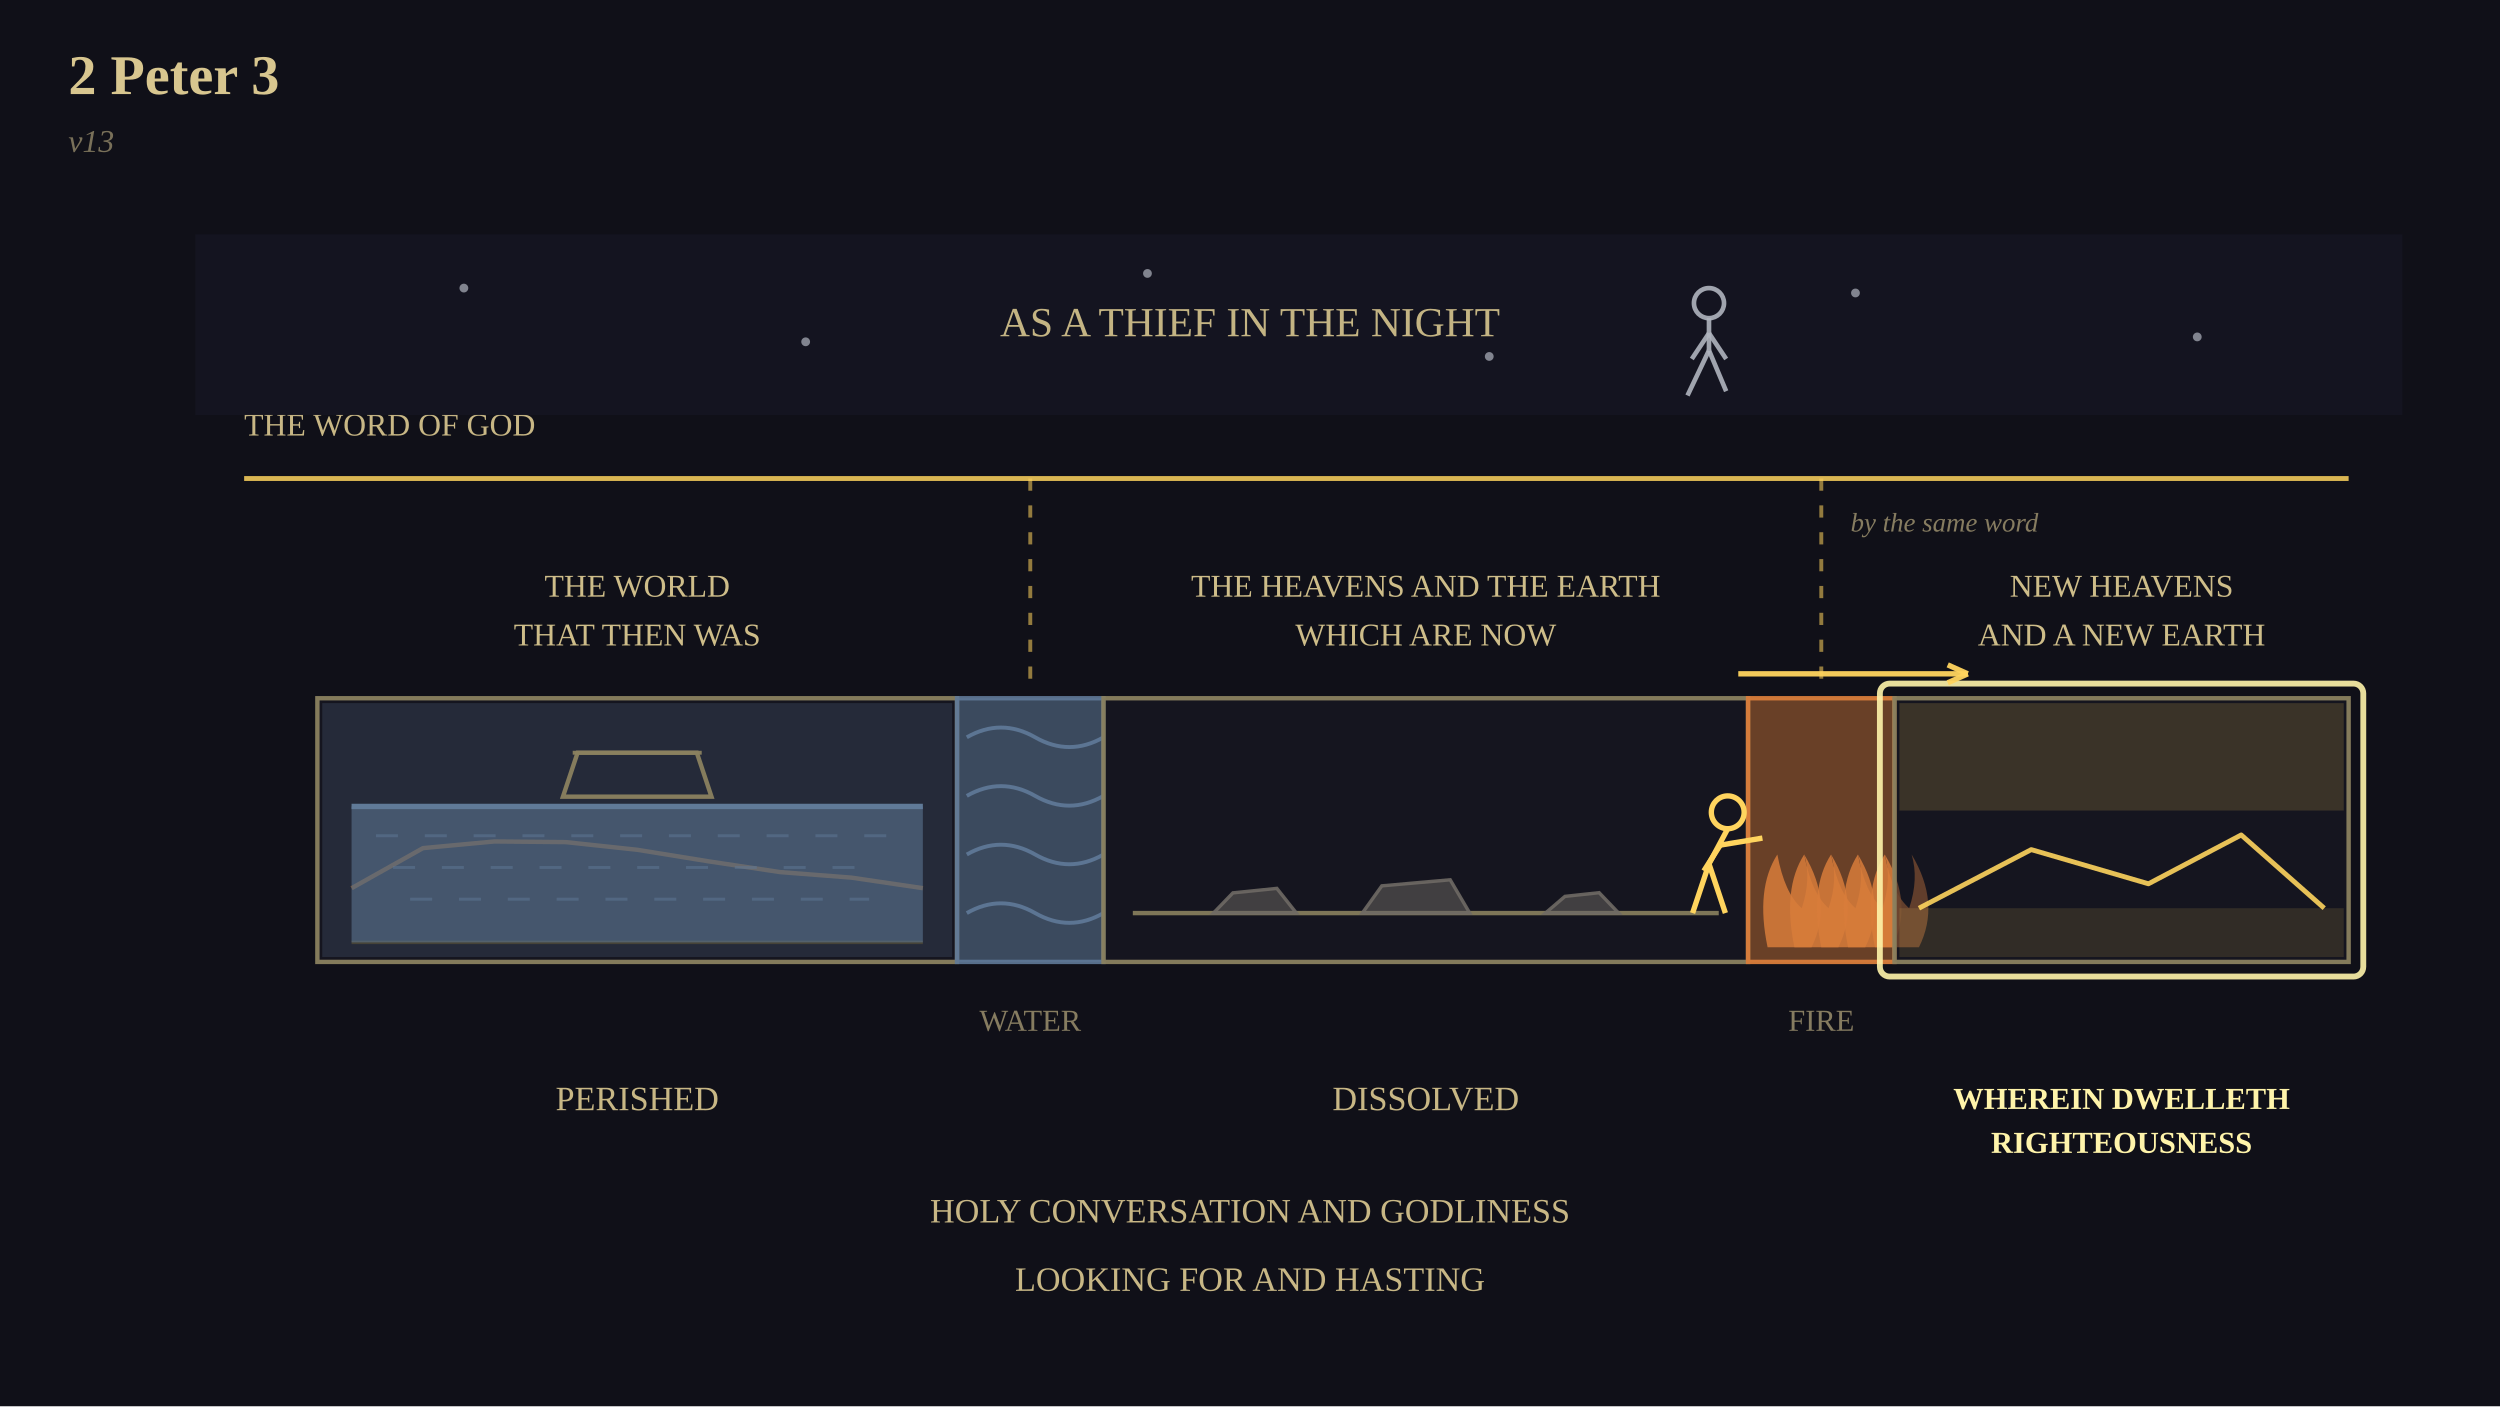
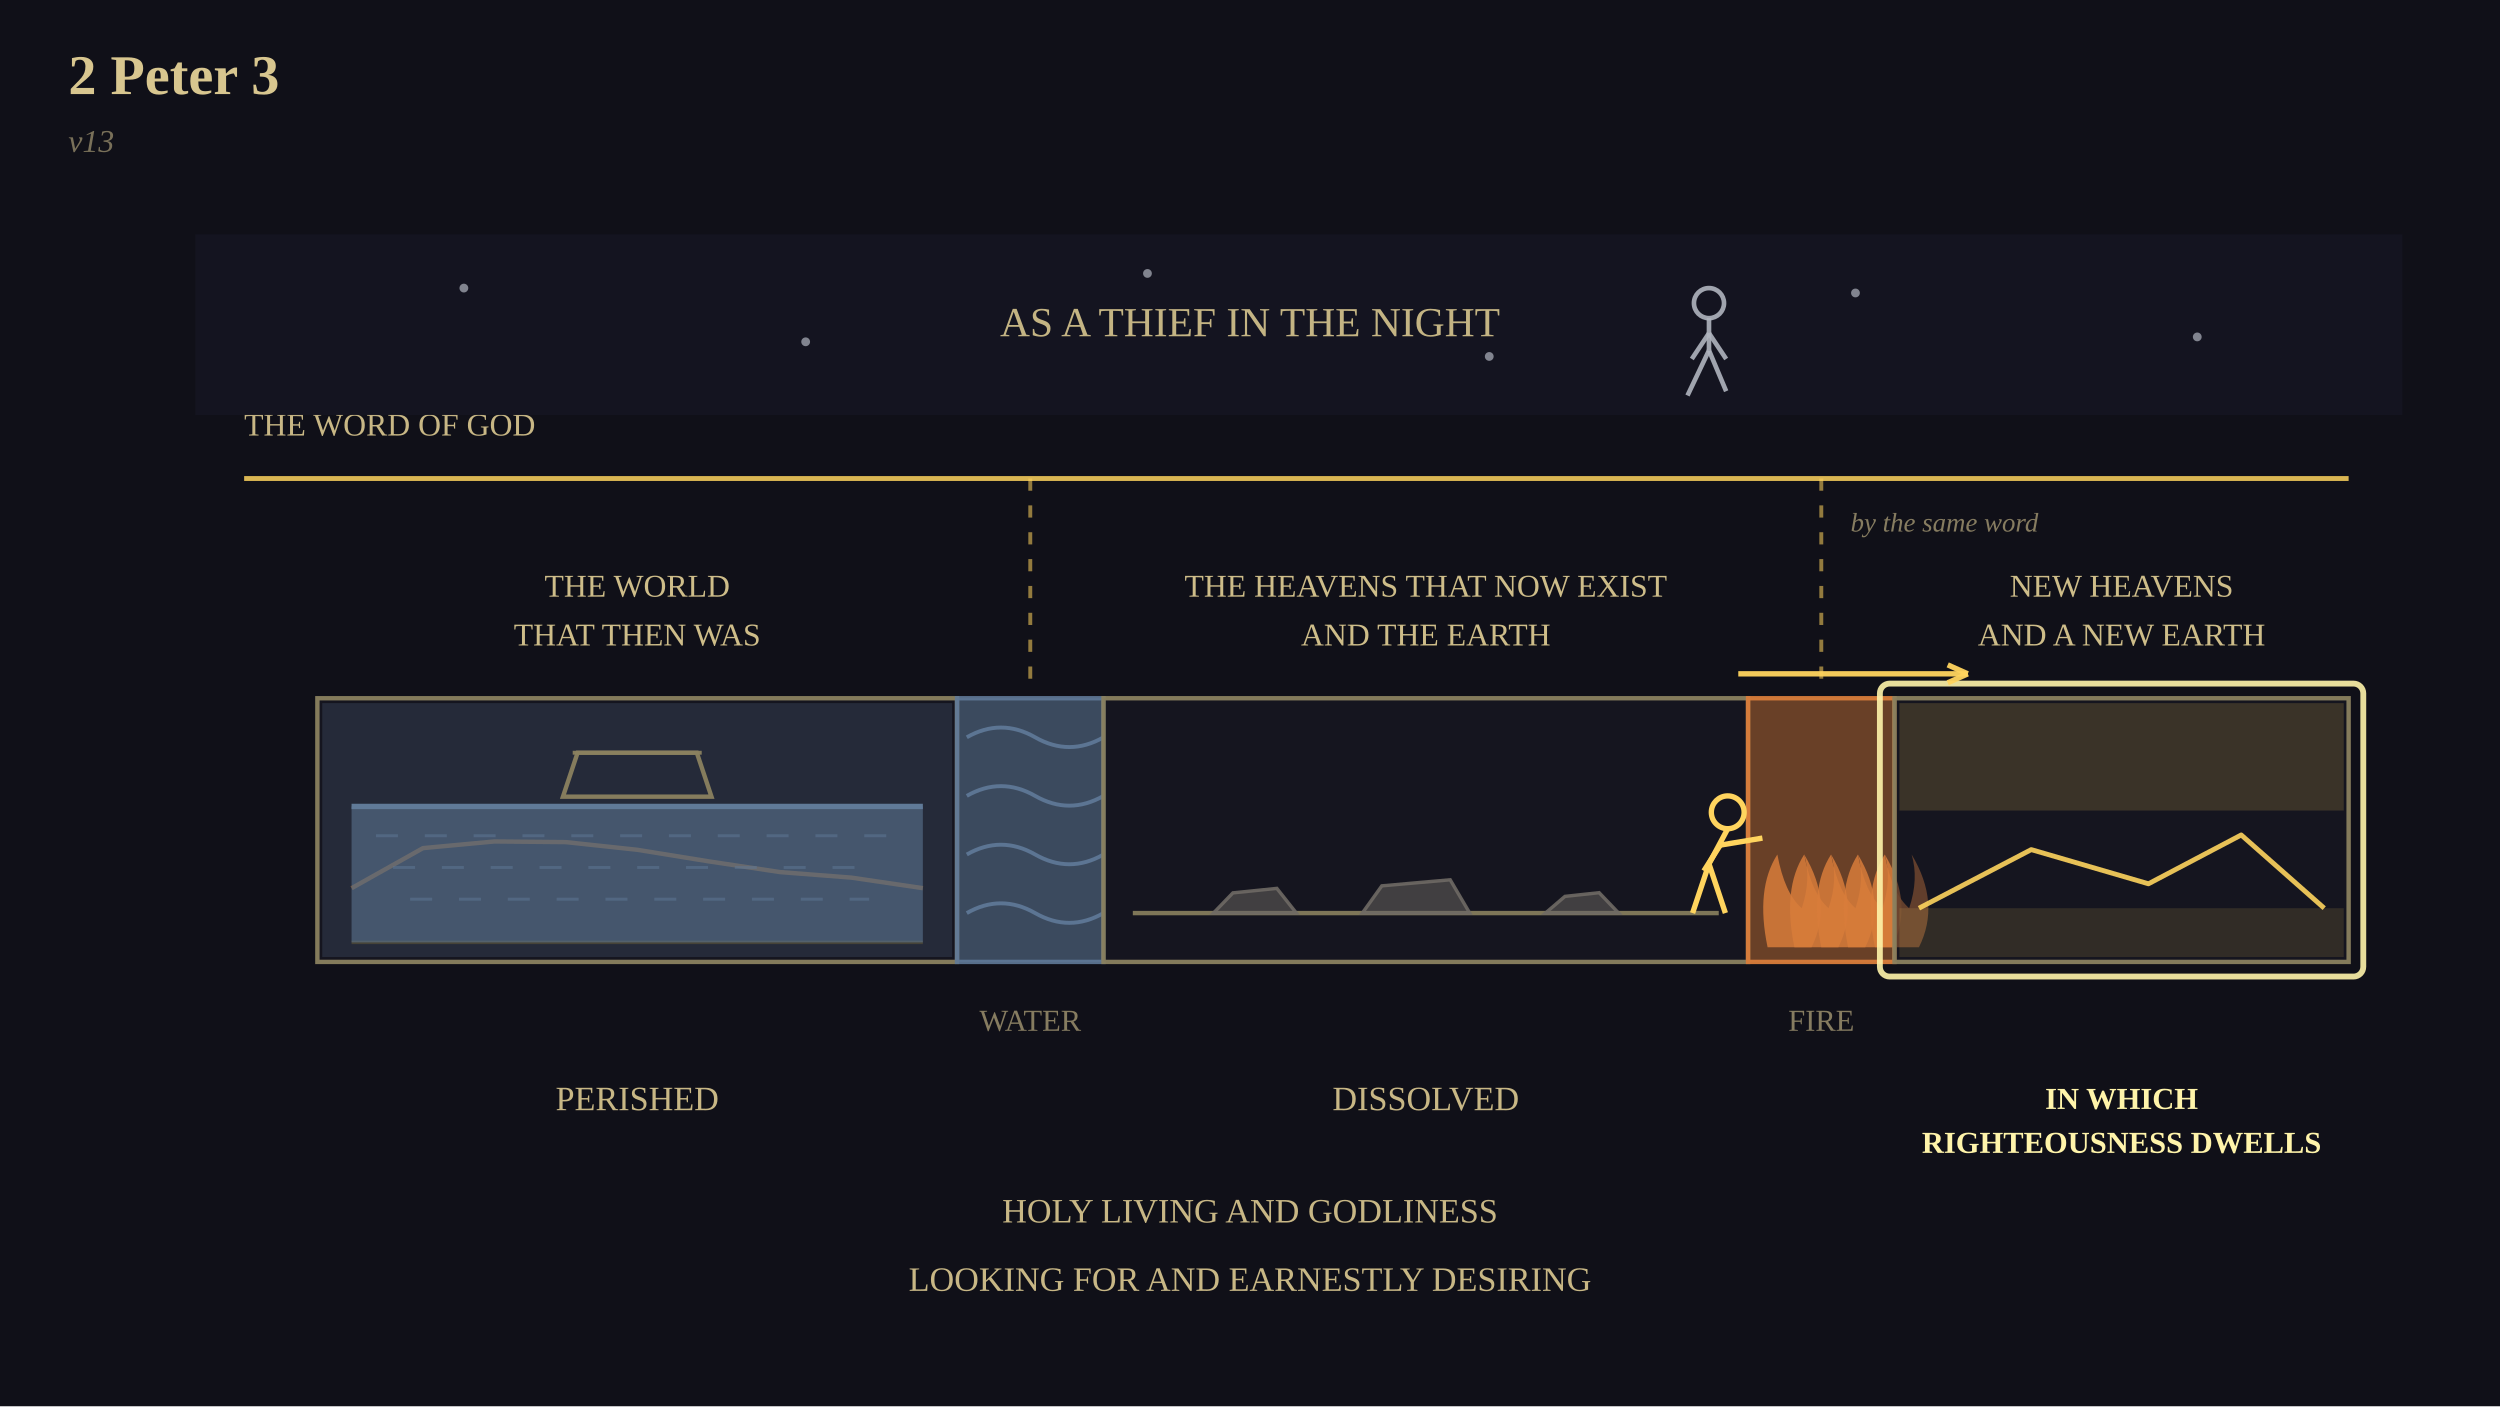
<svg xmlns="http://www.w3.org/2000/svg" viewBox="0 0 1024 576" width="1024" height="576" font-family="Georgia, 'Times New Roman', serif">
  <rect x="0" y="0" width="1024" height="576" fill="rgb(16,16,24)" />
  <text x="28" y="24" font-size="23" text-anchor="start" dominant-baseline="text-before-edge" fill="rgb(216,198,143)" font-family="Georgia, 'Times New Roman', serif" font-weight="bold">2 Peter 3</text>
  <text x="28" y="54" font-size="13" text-anchor="start" dominant-baseline="text-before-edge" fill="rgb(140,130,100)" font-family="Georgia, 'Times New Roman', serif" fill-opacity="0.847" font-style="italic">v13</text>
  <line x1="100" y1="196" x2="962" y2="196" stroke="rgb(255,212,94)" stroke-width="2" stroke-opacity="0.847" />
  <text x="100" y="174" font-size="13" text-anchor="start" dominant-baseline="central" fill="rgb(216,198,143)" font-family="Georgia, 'Times New Roman', serif" fill-opacity="0.918">THE WORD OF GOD</text>
  <line x1="422" y1="196" x2="422" y2="280" stroke="rgb(255,212,94)" stroke-width="1.6" stroke-opacity="0.549" stroke-dasharray="5,6" />
  <line x1="746" y1="196" x2="746" y2="280" stroke="rgb(255,212,94)" stroke-width="1.6" stroke-opacity="0.549" stroke-dasharray="5,6" />
  <text x="758" y="214" font-size="11" text-anchor="start" dominant-baseline="central" fill="rgb(140,130,100)" font-family="Georgia, 'Times New Roman', serif" fill-opacity="0.949" font-style="italic">by the same word</text>
  <rect x="130" y="286" width="262" height="108" fill="rgb(26,26,38)" fill-opacity="0.549" stroke="rgb(138,129,95)" stroke-width="1.8" stroke-opacity="0.949" />
  <text x="261" y="240" font-size="13" text-anchor="middle" dominant-baseline="central" fill="rgb(216,198,143)" font-family="Georgia, 'Times New Roman', serif" fill-opacity="0.949">THE WORLD</text>
  <text x="261" y="260" font-size="13" text-anchor="middle" dominant-baseline="central" fill="rgb(216,198,143)" font-family="Georgia, 'Times New Roman', serif" fill-opacity="0.949">THAT THEN WAS</text>
  <rect x="132" y="288" width="258" height="104" fill="rgb(96,122,152)" fill-opacity="0.220" />
  <polyline points="144,363.8 173.25,347.39 202.5,344.66 231.75,344.93 261,348.07 290.25,352.81 319.5,357.21 348.75,359.48 378,363.8" stroke-linejoin="round" fill="none" stroke="rgb(120,88,58)" stroke-width="1.8" stroke-opacity="0.949" />
  <line x1="144" y1="386" x2="378" y2="386" stroke="rgb(74,70,56)" stroke-width="1.4" stroke-opacity="0.898" />
  <rect x="144" y="330.32" width="234" height="55.68" fill="rgb(96,122,152)" fill-opacity="0.549" />
  <line x1="144" y1="330.32" x2="378" y2="330.32" stroke="rgb(96,122,152)" stroke-width="2.2" />
  <line x1="154" y1="342.32" x2="366" y2="342.32" stroke="rgb(96,122,152)" stroke-width="1.2" stroke-opacity="0.498" stroke-dasharray="9,11" />
  <line x1="161" y1="355.32" x2="361" y2="355.32" stroke="rgb(96,122,152)" stroke-width="1.2" stroke-opacity="0.498" stroke-dasharray="9,11" />
  <line x1="168" y1="368.32" x2="356" y2="368.32" stroke="rgb(96,122,152)" stroke-width="1.2" stroke-opacity="0.498" stroke-dasharray="9,11" />
  <polygon points="230.58,326.32 291.42,326.32 285.42,308.32 236.58,308.32" fill="none" stroke="rgb(138,129,95)" stroke-width="1.8" stroke-opacity="0.949" />
  <line x1="234.58" y1="308.32" x2="287.42" y2="308.32" stroke="rgb(138,129,95)" stroke-width="1.6" stroke-opacity="0.949" />
  <text x="261" y="450" font-size="14" text-anchor="middle" dominant-baseline="central" fill="rgb(216,198,143)" font-family="Georgia, 'Times New Roman', serif" fill-opacity="0.918">PERISHED</text>
  <rect x="392" y="286" width="60" height="108" fill="rgb(96,122,152)" fill-opacity="0.549" stroke="rgb(96,122,152)" stroke-width="1.8" stroke-opacity="0.898" />
  <path d="M396,302 q14,-8 28,0 q14,8 28,0" fill="none" stroke="rgb(96,122,152)" stroke-width="1.6" stroke-opacity="0.898" />
  <path d="M396,326 q14,-8 28,0 q14,8 28,0" fill="none" stroke="rgb(96,122,152)" stroke-width="1.6" stroke-opacity="0.898" />
  <path d="M396,350 q14,-8 28,0 q14,8 28,0" fill="none" stroke="rgb(96,122,152)" stroke-width="1.6" stroke-opacity="0.898" />
  <path d="M396,374 q14,-8 28,0 q14,8 28,0" fill="none" stroke="rgb(96,122,152)" stroke-width="1.6" stroke-opacity="0.898" />
  <text x="422" y="418" font-size="12.5" text-anchor="middle" dominant-baseline="central" fill="rgb(140,130,100)" font-family="Georgia, 'Times New Roman', serif" fill-opacity="0.949">WATER</text>
  <rect x="452" y="286" width="264" height="108" fill="rgb(26,26,38)" fill-opacity="0.549" stroke="rgb(138,129,95)" stroke-width="1.8" stroke-opacity="0.949" />
-   <text x="584" y="240" font-size="13" text-anchor="middle" dominant-baseline="central" fill="rgb(216,198,143)" font-family="Georgia, 'Times New Roman', serif" fill-opacity="0.949">THE HEAVENS AND THE EARTH</text>
-   <text x="584" y="260" font-size="13" text-anchor="middle" dominant-baseline="central" fill="rgb(216,198,143)" font-family="Georgia, 'Times New Roman', serif" fill-opacity="0.949">WHICH ARE NOW</text>
+   <text x="584" y="240" font-size="13" text-anchor="middle" dominant-baseline="central" fill="rgb(216,198,143)" font-family="Georgia, 'Times New Roman', serif" fill-opacity="0.949">THE HEAVENS THAT NOW EXIST</text>
+   <text x="584" y="260" font-size="13" text-anchor="middle" dominant-baseline="central" fill="rgb(216,198,143)" font-family="Georgia, 'Times New Roman', serif" fill-opacity="0.949">AND THE EARTH</text>
  <line x1="464" y1="374" x2="704" y2="374" stroke="rgb(138,129,95)" stroke-width="1.8" stroke-opacity="0.898" />
  <polygon points="497,374 531,374 523,363.88 505,365.72" fill="rgb(110,106,100)" fill-opacity="0.498" stroke="rgb(110,106,100)" stroke-width="1.4" stroke-opacity="0.898" />
  <polygon points="558,374 602,374 594,360.36 566,362.84" fill="rgb(110,106,100)" fill-opacity="0.498" stroke="rgb(110,106,100)" stroke-width="1.4" stroke-opacity="0.898" />
  <polygon points="633,374 663,374 655,365.64 641,367.16" fill="rgb(110,106,100)" fill-opacity="0.498" stroke="rgb(110,106,100)" stroke-width="1.4" stroke-opacity="0.898" />
  <text x="584" y="450" font-size="14" text-anchor="middle" dominant-baseline="central" fill="rgb(216,198,143)" font-family="Georgia, 'Times New Roman', serif" fill-opacity="0.918">DISSOLVED</text>
  <rect x="716" y="286" width="60" height="108" fill="rgb(216,124,58)" fill-opacity="0.447" stroke="rgb(216,124,58)" stroke-width="1.8" stroke-opacity="0.949" />
  <path d="M724,388 q-5,-24 4,-38 q3,16 10,22 q4,-12 1,-22 q12,20 3,38 z" fill="rgb(216,124,58)" fill-opacity="0.847" />
  <path d="M735,388 q-5,-24 4,-38 q3,16 10,22 q4,-12 1,-22 q12,20 3,38 z" fill="rgb(216,124,58)" fill-opacity="0.847" />
  <path d="M746,388 q-5,-24 4,-38 q3,16 10,22 q4,-12 1,-22 q12,20 3,38 z" fill="rgb(216,124,58)" fill-opacity="0.847" />
  <path d="M757,388 q-5,-24 4,-38 q3,16 10,22 q4,-12 1,-22 q12,20 3,38 z" fill="rgb(216,124,58)" fill-opacity="0.847" />
  <path d="M768,388 q-5,-24 4,-38 q3,16 10,22 q4,-12 1,-22 q12,20 3,38 z" fill="rgb(216,124,58)" fill-opacity="0.847" />
  <text x="746" y="418" font-size="12.5" text-anchor="middle" dominant-baseline="central" fill="rgb(140,130,100)" font-family="Georgia, 'Times New Roman', serif" fill-opacity="0.949">FIRE</text>
  <rect x="776" y="286" width="186" height="108" fill="rgb(26,26,38)" fill-opacity="0.549" stroke="rgb(138,129,95)" stroke-width="1.8" stroke-opacity="0.949" />
  <text x="869" y="240" font-size="13" text-anchor="middle" dominant-baseline="central" fill="rgb(216,198,143)" font-family="Georgia, 'Times New Roman', serif" fill-opacity="0.949">NEW HEAVENS</text>
  <text x="869" y="260" font-size="13" text-anchor="middle" dominant-baseline="central" fill="rgb(216,198,143)" font-family="Georgia, 'Times New Roman', serif" fill-opacity="0.949">AND A NEW EARTH</text>
  <rect x="778" y="288" width="182" height="44" fill="rgb(255,212,94)" fill-opacity="0.157" />
  <polyline points="786,372 832,348 880,362 918,342 952,372" stroke-linejoin="round" fill="none" stroke="rgb(255,212,94)" stroke-width="2" stroke-opacity="0.898" />
  <rect x="778" y="372" width="182" height="20" fill="rgb(255,212,94)" fill-opacity="0.118" />
-   <text x="869" y="450" font-size="12.5" text-anchor="middle" dominant-baseline="central" fill="rgb(255,244,170)" font-family="Georgia, 'Times New Roman', serif" font-weight="bold">WHEREIN DWELLETH</text>
-   <text x="869" y="468" font-size="12.5" text-anchor="middle" dominant-baseline="central" fill="rgb(255,244,170)" font-family="Georgia, 'Times New Roman', serif" font-weight="bold">RIGHTEOUSNESS</text>
+   <text x="869" y="450" font-size="12.5" text-anchor="middle" dominant-baseline="central" fill="rgb(255,244,170)" font-family="Georgia, 'Times New Roman', serif" font-weight="bold">IN WHICH</text>
+   <text x="869" y="468" font-size="12.5" text-anchor="middle" dominant-baseline="central" fill="rgb(255,244,170)" font-family="Georgia, 'Times New Roman', serif" font-weight="bold">RIGHTEOUSNESS DWELLS</text>
  <rect x="770" y="280" width="198" height="120" rx="4" fill="none" stroke="rgb(255,244,170)" stroke-width="2.4" stroke-opacity="0.898" />
  <rect x="80" y="96" width="904" height="74" fill="rgb(22,22,34)" fill-opacity="0.847" />
  <circle cx="190" cy="118" r="1.8" fill="rgb(176,180,190)" fill-opacity="0.698" />
  <circle cx="330" cy="140" r="1.8" fill="rgb(176,180,190)" fill-opacity="0.698" />
  <circle cx="470" cy="112" r="1.8" fill="rgb(176,180,190)" fill-opacity="0.698" />
  <circle cx="610" cy="146" r="1.8" fill="rgb(176,180,190)" fill-opacity="0.698" />
  <circle cx="760" cy="120" r="1.8" fill="rgb(176,180,190)" fill-opacity="0.698" />
  <circle cx="900" cy="138" r="1.8" fill="rgb(176,180,190)" fill-opacity="0.698" />
  <circle cx="700" cy="124.16" r="6.16" fill="none" stroke="rgb(176,180,190)" stroke-width="1.9" stroke-opacity="0.898" />
  <line x1="700" y1="130.32" x2="700" y2="143.52" stroke="rgb(176,180,190)" stroke-width="1.9" stroke-opacity="0.898" />
  <line x1="700" y1="136.48" x2="692.96" y2="147.04" stroke="rgb(176,180,190)" stroke-width="1.9" stroke-opacity="0.898" />
  <line x1="700" y1="136.48" x2="707.04" y2="147.04" stroke="rgb(176,180,190)" stroke-width="1.9" stroke-opacity="0.898" />
  <line x1="700" y1="143.52" x2="691.2" y2="162" stroke="rgb(176,180,190)" stroke-width="1.9" stroke-opacity="0.898" />
  <line x1="700" y1="143.52" x2="707.04" y2="160.24" stroke="rgb(176,180,190)" stroke-width="1.9" stroke-opacity="0.898" />
  <text x="512" y="132" font-size="17" text-anchor="middle" dominant-baseline="central" fill="rgb(216,198,143)" font-family="Georgia, 'Times New Roman', serif" fill-opacity="0.898">AS A THIEF IN THE NIGHT</text>
  <circle cx="707.68" cy="332.72" r="6.72" fill="none" stroke="rgb(255,212,94)" stroke-width="2.2" />
  <line x1="707.68" y1="339.44" x2="700" y2="353.84" stroke="rgb(255,212,94)" stroke-width="2.2" />
  <line x1="704.61" y1="346.16" x2="697.89" y2="356.72" stroke="rgb(255,212,94)" stroke-width="2.2" />
  <line x1="704.61" y1="346.16" x2="721.89" y2="343.28" stroke="rgb(255,212,94)" stroke-width="2.2" />
  <line x1="700" y1="353.84" x2="693.28" y2="374" stroke="rgb(255,212,94)" stroke-width="2.2" />
  <line x1="700" y1="353.84" x2="706.72" y2="374" stroke="rgb(255,212,94)" stroke-width="2.2" />
-   <text x="512" y="496" font-size="14" text-anchor="middle" dominant-baseline="central" fill="rgb(216,198,143)" font-family="Georgia, 'Times New Roman', serif" fill-opacity="0.918">HOLY CONVERSATION AND GODLINESS</text>
+   <text x="512" y="496" font-size="14" text-anchor="middle" dominant-baseline="central" fill="rgb(216,198,143)" font-family="Georgia, 'Times New Roman', serif" fill-opacity="0.918">HOLY LIVING AND GODLINESS</text>
  <line x1="712" y1="276" x2="806" y2="276" stroke="rgb(255,212,94)" stroke-width="2.2" stroke-opacity="0.949" />
  <line x1="806" y1="276" x2="797.78" y2="272.33" stroke="rgb(255,212,94)" stroke-width="2.2" stroke-opacity="0.949" />
  <line x1="806" y1="276" x2="797.78" y2="279.67" stroke="rgb(255,212,94)" stroke-width="2.2" stroke-opacity="0.949" />
-   <text x="512" y="524" font-size="14" text-anchor="middle" dominant-baseline="central" fill="rgb(216,198,143)" font-family="Georgia, 'Times New Roman', serif" fill-opacity="0.918">LOOKING FOR AND HASTING</text>
+   <text x="512" y="524" font-size="14" text-anchor="middle" dominant-baseline="central" fill="rgb(216,198,143)" font-family="Georgia, 'Times New Roman', serif" fill-opacity="0.918">LOOKING FOR AND EARNESTLY DESIRING</text>
</svg>
